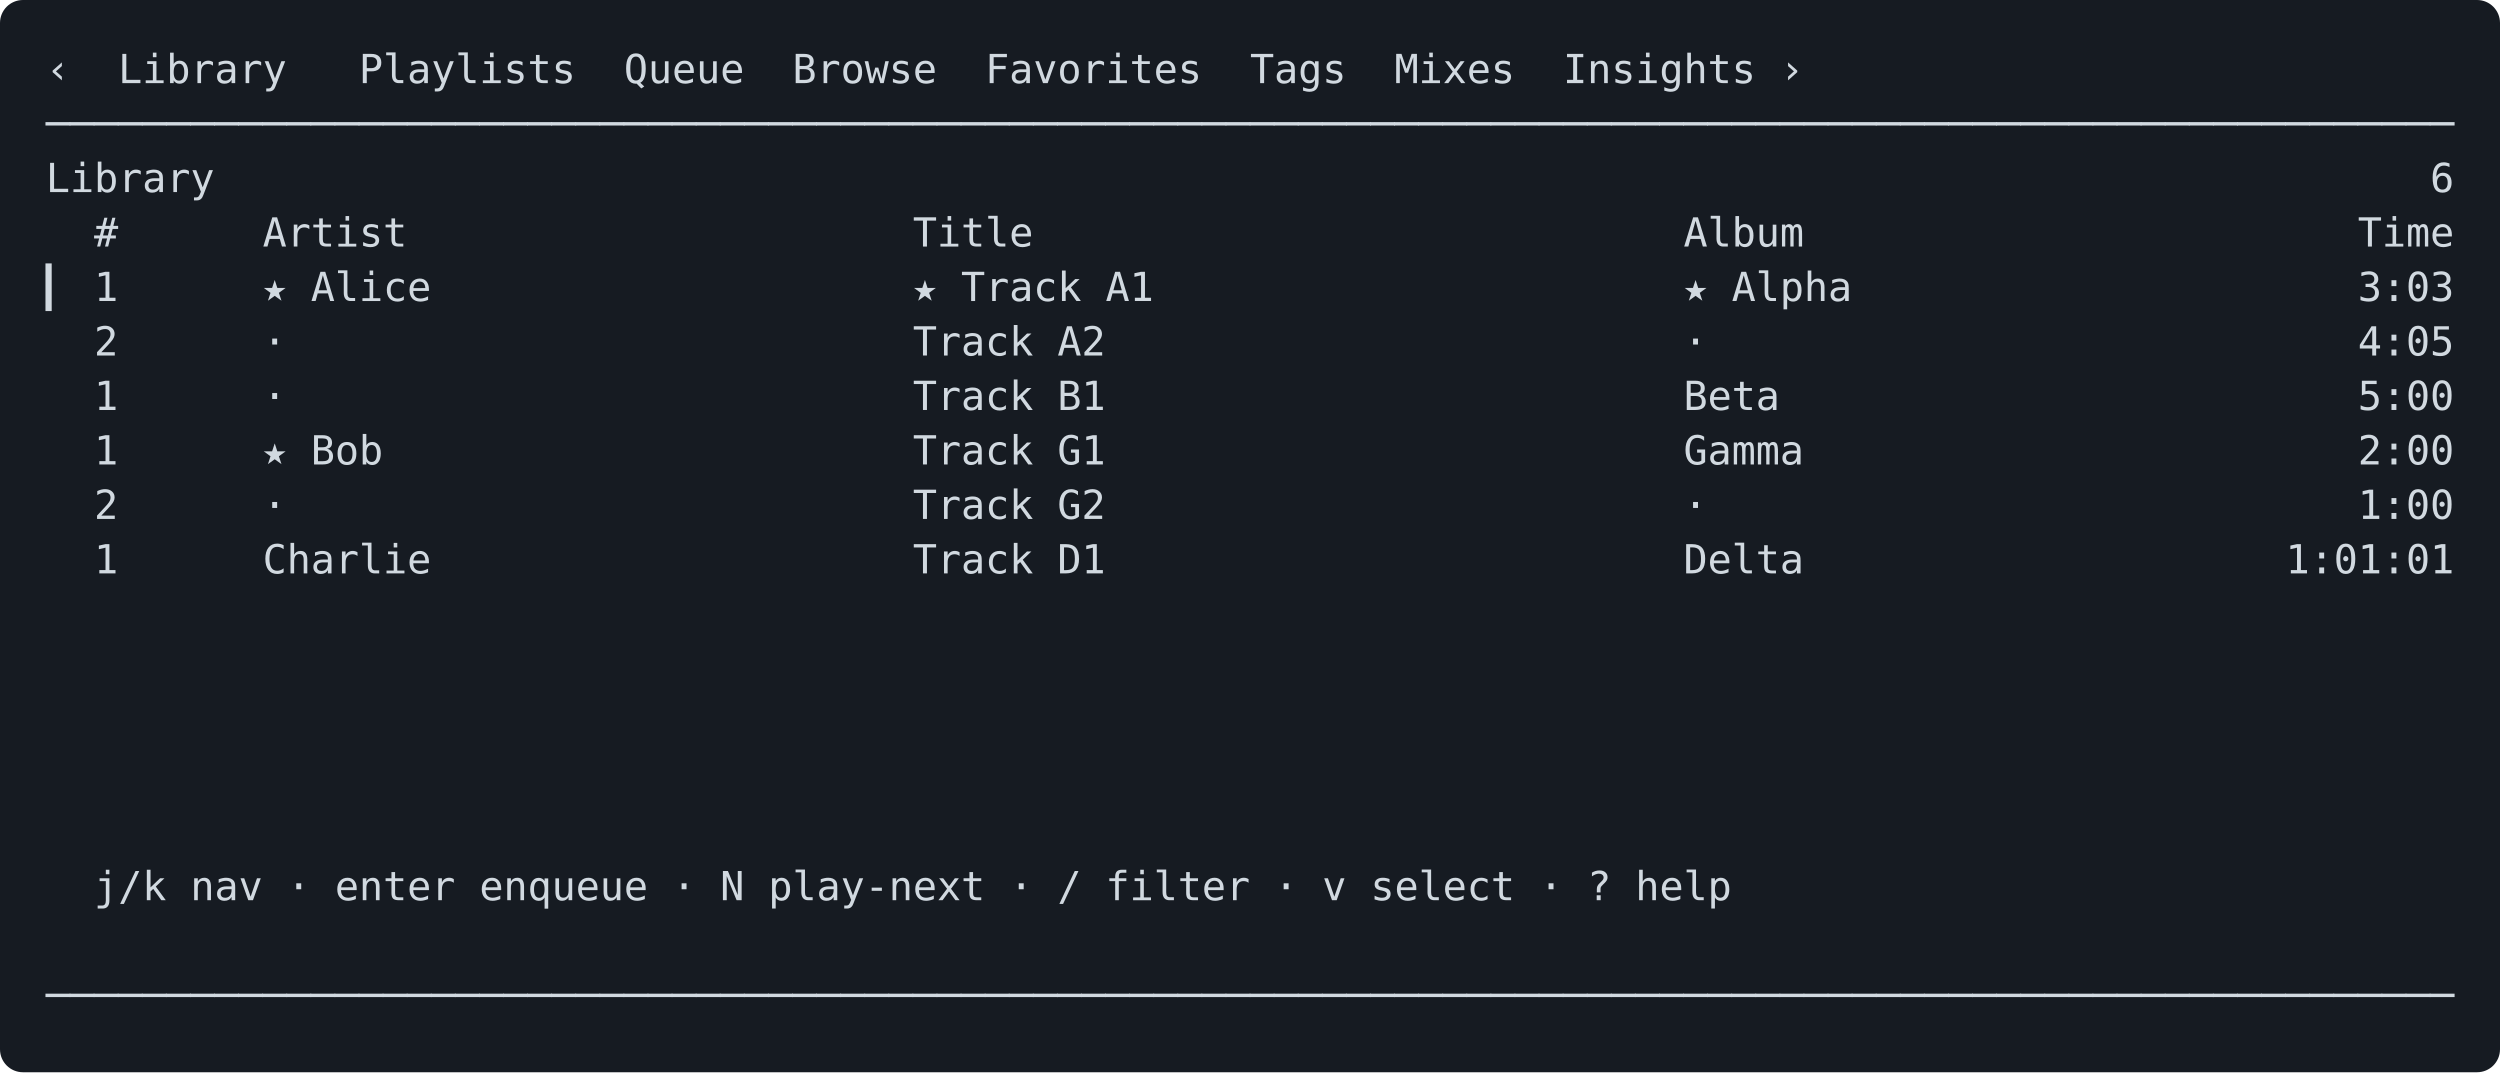
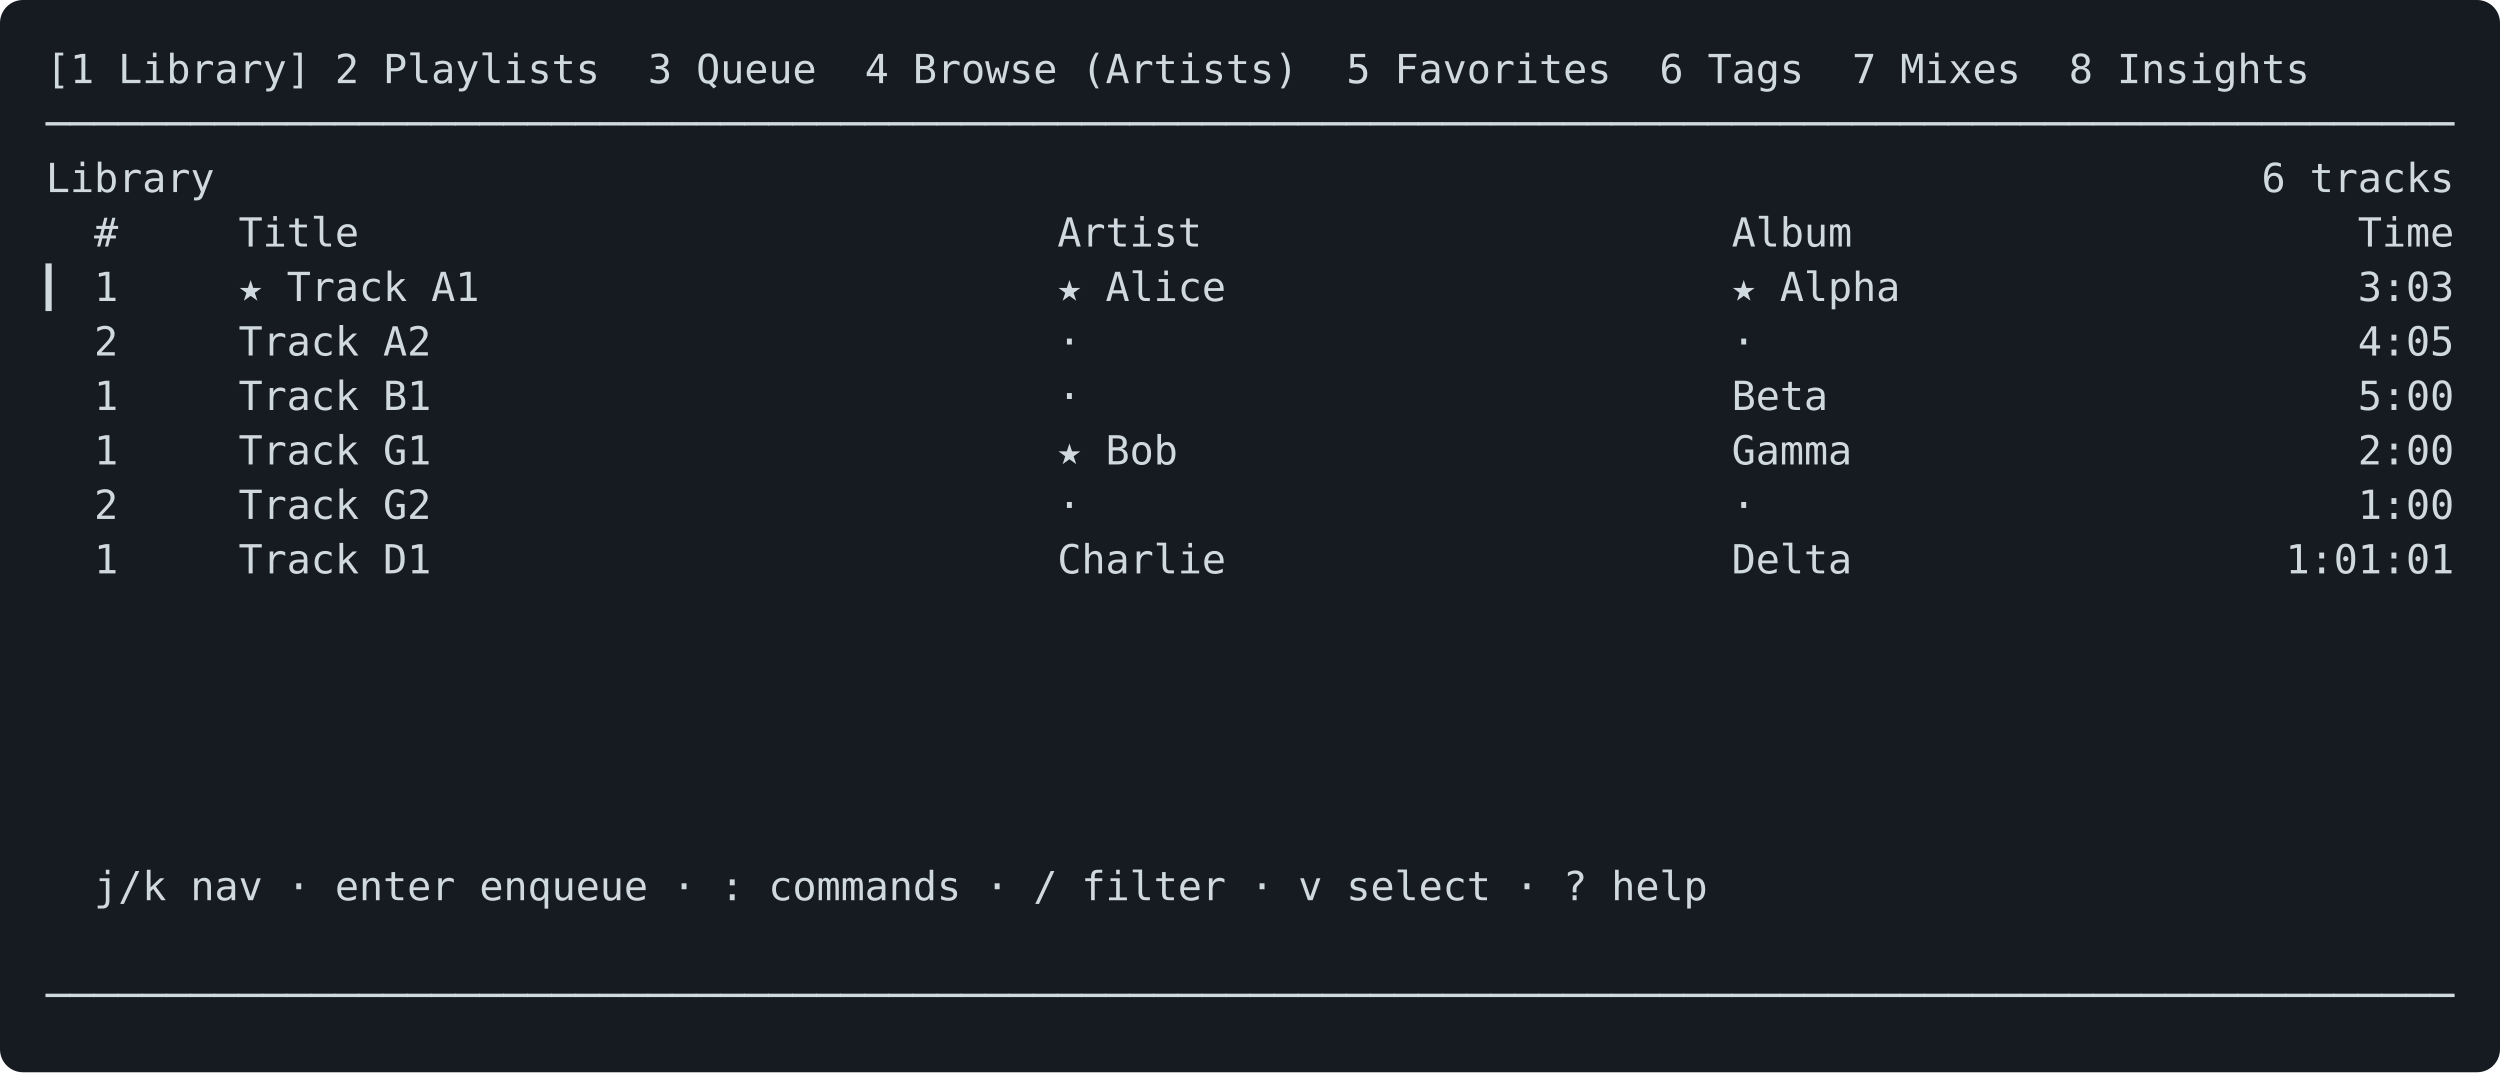
<svg xmlns="http://www.w3.org/2000/svg" width="872" height="374" viewBox="0 0 872 374" role="img" aria-labelledby="title desc">
  <rect width="872" height="374" rx="8" fill="#161b22" />
  <g fill="#d1d9e0" font-family="Menlo,DejaVu Sans Mono,monospace" font-size="14" xml:space="preserve">
    <text x="16" y="29">
-       <tspan x="16.0">‹</tspan>
+       <tspan x="16.0">[</tspan>
+       <tspan x="24.4">1</tspan>
      <tspan x="41.2">L</tspan>
      <tspan x="49.6">i</tspan>
      <tspan x="58.0">b</tspan>
      <tspan x="66.4">r</tspan>
      <tspan x="74.8">a</tspan>
      <tspan x="83.2">r</tspan>
      <tspan x="91.6">y</tspan>
-       <tspan x="125.2">P</tspan>
-       <tspan x="133.6">l</tspan>
-       <tspan x="142.0">a</tspan>
-       <tspan x="150.4">y</tspan>
-       <tspan x="158.8">l</tspan>
-       <tspan x="167.2">i</tspan>
-       <tspan x="175.6">s</tspan>
-       <tspan x="184.0">t</tspan>
-       <tspan x="192.4">s</tspan>
-       <tspan x="217.6">Q</tspan>
-       <tspan x="226.0">u</tspan>
-       <tspan x="234.4">e</tspan>
-       <tspan x="242.8">u</tspan>
-       <tspan x="251.2">e</tspan>
-       <tspan x="276.4">B</tspan>
-       <tspan x="284.8">r</tspan>
-       <tspan x="293.2">o</tspan>
-       <tspan x="301.6">w</tspan>
-       <tspan x="310.0">s</tspan>
-       <tspan x="318.4">e</tspan>
-       <tspan x="343.6">F</tspan>
-       <tspan x="352.0">a</tspan>
-       <tspan x="360.4">v</tspan>
-       <tspan x="368.8">o</tspan>
-       <tspan x="377.2">r</tspan>
-       <tspan x="385.6">i</tspan>
-       <tspan x="394.0">t</tspan>
-       <tspan x="402.4">e</tspan>
-       <tspan x="410.8">s</tspan>
-       <tspan x="436.0">T</tspan>
-       <tspan x="444.4">a</tspan>
-       <tspan x="452.8">g</tspan>
-       <tspan x="461.2">s</tspan>
-       <tspan x="486.4">M</tspan>
-       <tspan x="494.8">i</tspan>
-       <tspan x="503.2">x</tspan>
-       <tspan x="511.6">e</tspan>
-       <tspan x="520.0">s</tspan>
-       <tspan x="545.2">I</tspan>
-       <tspan x="553.6">n</tspan>
-       <tspan x="562.0">s</tspan>
-       <tspan x="570.4">i</tspan>
-       <tspan x="578.8">g</tspan>
-       <tspan x="587.2">h</tspan>
-       <tspan x="595.6">t</tspan>
-       <tspan x="604.0">s</tspan>
-       <tspan x="620.8">›</tspan>
+       <tspan x="100.0">]</tspan>
+       <tspan x="116.8">2</tspan>
+       <tspan x="133.6">P</tspan>
+       <tspan x="142.0">l</tspan>
+       <tspan x="150.4">a</tspan>
+       <tspan x="158.8">y</tspan>
+       <tspan x="167.2">l</tspan>
+       <tspan x="175.6">i</tspan>
+       <tspan x="184.0">s</tspan>
+       <tspan x="192.4">t</tspan>
+       <tspan x="200.8">s</tspan>
+       <tspan x="226.0">3</tspan>
+       <tspan x="242.8">Q</tspan>
+       <tspan x="251.2">u</tspan>
+       <tspan x="259.6">e</tspan>
+       <tspan x="268.0">u</tspan>
+       <tspan x="276.4">e</tspan>
+       <tspan x="301.6">4</tspan>
+       <tspan x="318.4">B</tspan>
+       <tspan x="326.8">r</tspan>
+       <tspan x="335.2">o</tspan>
+       <tspan x="343.6">w</tspan>
+       <tspan x="352.0">s</tspan>
+       <tspan x="360.4">e</tspan>
+       <tspan x="377.2">(</tspan>
+       <tspan x="385.6">A</tspan>
+       <tspan x="394.0">r</tspan>
+       <tspan x="402.4">t</tspan>
+       <tspan x="410.8">i</tspan>
+       <tspan x="419.2">s</tspan>
+       <tspan x="427.6">t</tspan>
+       <tspan x="436.0">s</tspan>
+       <tspan x="444.4">)</tspan>
+       <tspan x="469.6">5</tspan>
+       <tspan x="486.4">F</tspan>
+       <tspan x="494.8">a</tspan>
+       <tspan x="503.2">v</tspan>
+       <tspan x="511.6">o</tspan>
+       <tspan x="520.0">r</tspan>
+       <tspan x="528.4">i</tspan>
+       <tspan x="536.8">t</tspan>
+       <tspan x="545.2">e</tspan>
+       <tspan x="553.6">s</tspan>
+       <tspan x="578.8">6</tspan>
+       <tspan x="595.6">T</tspan>
+       <tspan x="604.0">a</tspan>
+       <tspan x="612.4">g</tspan>
+       <tspan x="620.8">s</tspan>
+       <tspan x="646.0">7</tspan>
+       <tspan x="662.8">M</tspan>
+       <tspan x="671.2">i</tspan>
+       <tspan x="679.6">x</tspan>
+       <tspan x="688.0">e</tspan>
+       <tspan x="696.4">s</tspan>
+       <tspan x="721.6">8</tspan>
+       <tspan x="738.4">I</tspan>
+       <tspan x="746.8">n</tspan>
+       <tspan x="755.2">s</tspan>
+       <tspan x="763.6">i</tspan>
+       <tspan x="772.0">g</tspan>
+       <tspan x="780.4">h</tspan>
+       <tspan x="788.8">t</tspan>
+       <tspan x="797.2">s</tspan>
    </text>
    <text x="16" y="48">
      <tspan x="16.0">─</tspan>
      <tspan x="24.4">─</tspan>
      <tspan x="32.8">─</tspan>
      <tspan x="41.2">─</tspan>
      <tspan x="49.6">─</tspan>
      <tspan x="58.0">─</tspan>
      <tspan x="66.4">─</tspan>
      <tspan x="74.8">─</tspan>
      <tspan x="83.2">─</tspan>
      <tspan x="91.6">─</tspan>
      <tspan x="100.0">─</tspan>
      <tspan x="108.4">─</tspan>
      <tspan x="116.8">─</tspan>
      <tspan x="125.2">─</tspan>
      <tspan x="133.6">─</tspan>
      <tspan x="142.0">─</tspan>
      <tspan x="150.4">─</tspan>
      <tspan x="158.8">─</tspan>
      <tspan x="167.2">─</tspan>
      <tspan x="175.6">─</tspan>
      <tspan x="184.0">─</tspan>
      <tspan x="192.4">─</tspan>
      <tspan x="200.8">─</tspan>
      <tspan x="209.2">─</tspan>
      <tspan x="217.6">─</tspan>
      <tspan x="226.0">─</tspan>
      <tspan x="234.4">─</tspan>
      <tspan x="242.8">─</tspan>
      <tspan x="251.2">─</tspan>
      <tspan x="259.6">─</tspan>
      <tspan x="268.0">─</tspan>
      <tspan x="276.4">─</tspan>
      <tspan x="284.8">─</tspan>
      <tspan x="293.2">─</tspan>
      <tspan x="301.6">─</tspan>
      <tspan x="310.0">─</tspan>
      <tspan x="318.4">─</tspan>
      <tspan x="326.8">─</tspan>
      <tspan x="335.2">─</tspan>
      <tspan x="343.6">─</tspan>
      <tspan x="352.0">─</tspan>
      <tspan x="360.4">─</tspan>
      <tspan x="368.8">─</tspan>
      <tspan x="377.2">─</tspan>
      <tspan x="385.6">─</tspan>
      <tspan x="394.0">─</tspan>
      <tspan x="402.4">─</tspan>
      <tspan x="410.8">─</tspan>
      <tspan x="419.2">─</tspan>
      <tspan x="427.6">─</tspan>
      <tspan x="436.0">─</tspan>
      <tspan x="444.4">─</tspan>
      <tspan x="452.8">─</tspan>
      <tspan x="461.2">─</tspan>
      <tspan x="469.6">─</tspan>
      <tspan x="478.0">─</tspan>
      <tspan x="486.4">─</tspan>
      <tspan x="494.8">─</tspan>
      <tspan x="503.2">─</tspan>
      <tspan x="511.6">─</tspan>
      <tspan x="520.0">─</tspan>
      <tspan x="528.4">─</tspan>
      <tspan x="536.8">─</tspan>
      <tspan x="545.2">─</tspan>
      <tspan x="553.6">─</tspan>
      <tspan x="562.0">─</tspan>
      <tspan x="570.4">─</tspan>
      <tspan x="578.8">─</tspan>
      <tspan x="587.2">─</tspan>
      <tspan x="595.6">─</tspan>
      <tspan x="604.0">─</tspan>
      <tspan x="612.4">─</tspan>
      <tspan x="620.8">─</tspan>
      <tspan x="629.2">─</tspan>
      <tspan x="637.6">─</tspan>
      <tspan x="646.0">─</tspan>
      <tspan x="654.4">─</tspan>
      <tspan x="662.8">─</tspan>
      <tspan x="671.2">─</tspan>
      <tspan x="679.6">─</tspan>
      <tspan x="688.0">─</tspan>
      <tspan x="696.4">─</tspan>
      <tspan x="704.8">─</tspan>
      <tspan x="713.2">─</tspan>
      <tspan x="721.6">─</tspan>
      <tspan x="730.0">─</tspan>
      <tspan x="738.4">─</tspan>
      <tspan x="746.8">─</tspan>
      <tspan x="755.2">─</tspan>
      <tspan x="763.6">─</tspan>
      <tspan x="772.0">─</tspan>
      <tspan x="780.4">─</tspan>
      <tspan x="788.8">─</tspan>
      <tspan x="797.2">─</tspan>
      <tspan x="805.6">─</tspan>
      <tspan x="814.0">─</tspan>
      <tspan x="822.4">─</tspan>
      <tspan x="830.8">─</tspan>
      <tspan x="839.2">─</tspan>
      <tspan x="847.6">─</tspan>
    </text>
    <text x="16" y="67">
      <tspan x="16.0">L</tspan>
      <tspan x="24.4">i</tspan>
      <tspan x="32.8">b</tspan>
      <tspan x="41.2">r</tspan>
      <tspan x="49.6">a</tspan>
      <tspan x="58.0">r</tspan>
      <tspan x="66.4">y</tspan>
-       <tspan x="847.6">6</tspan>
+       <tspan x="788.8">6</tspan>
+       <tspan x="805.6">t</tspan>
+       <tspan x="814.0">r</tspan>
+       <tspan x="822.4">a</tspan>
+       <tspan x="830.8">c</tspan>
+       <tspan x="839.2">k</tspan>
+       <tspan x="847.6">s</tspan>
    </text>
    <text x="16" y="86">
      <tspan x="32.8">#</tspan>
-       <tspan x="91.6">A</tspan>
-       <tspan x="100.0">r</tspan>
-       <tspan x="108.4">t</tspan>
-       <tspan x="116.8">i</tspan>
-       <tspan x="125.2">s</tspan>
-       <tspan x="133.6">t</tspan>
-       <tspan x="318.4">T</tspan>
-       <tspan x="326.8">i</tspan>
-       <tspan x="335.2">t</tspan>
-       <tspan x="343.6">l</tspan>
-       <tspan x="352.0">e</tspan>
-       <tspan x="587.2">A</tspan>
-       <tspan x="595.6">l</tspan>
-       <tspan x="604.0">b</tspan>
-       <tspan x="612.4">u</tspan>
-       <tspan x="620.8">m</tspan>
+       <tspan x="83.2">T</tspan>
+       <tspan x="91.6">i</tspan>
+       <tspan x="100.0">t</tspan>
+       <tspan x="108.4">l</tspan>
+       <tspan x="116.8">e</tspan>
+       <tspan x="368.8">A</tspan>
+       <tspan x="377.2">r</tspan>
+       <tspan x="385.6">t</tspan>
+       <tspan x="394.0">i</tspan>
+       <tspan x="402.4">s</tspan>
+       <tspan x="410.8">t</tspan>
+       <tspan x="604.0">A</tspan>
+       <tspan x="612.4">l</tspan>
+       <tspan x="620.8">b</tspan>
+       <tspan x="629.2">u</tspan>
+       <tspan x="637.6">m</tspan>
      <tspan x="822.4">T</tspan>
      <tspan x="830.8">i</tspan>
      <tspan x="839.2">m</tspan>
      <tspan x="847.6">e</tspan>
    </text>
    <text x="16" y="105">
      <tspan x="16.0">▎</tspan>
      <tspan x="32.8">1</tspan>
-       <tspan x="91.6">★</tspan>
-       <tspan x="108.4">A</tspan>
-       <tspan x="116.8">l</tspan>
-       <tspan x="125.2">i</tspan>
-       <tspan x="133.6">c</tspan>
-       <tspan x="142.0">e</tspan>
-       <tspan x="318.4">★</tspan>
-       <tspan x="335.2">T</tspan>
-       <tspan x="343.6">r</tspan>
-       <tspan x="352.0">a</tspan>
-       <tspan x="360.4">c</tspan>
-       <tspan x="368.8">k</tspan>
+       <tspan x="83.2">★</tspan>
+       <tspan x="100.0">T</tspan>
+       <tspan x="108.4">r</tspan>
+       <tspan x="116.8">a</tspan>
+       <tspan x="125.2">c</tspan>
+       <tspan x="133.6">k</tspan>
+       <tspan x="150.4">A</tspan>
+       <tspan x="158.8">1</tspan>
+       <tspan x="368.8">★</tspan>
      <tspan x="385.6">A</tspan>
-       <tspan x="394.0">1</tspan>
-       <tspan x="587.2">★</tspan>
-       <tspan x="604.0">A</tspan>
-       <tspan x="612.4">l</tspan>
-       <tspan x="620.8">p</tspan>
-       <tspan x="629.2">h</tspan>
-       <tspan x="637.6">a</tspan>
+       <tspan x="394.0">l</tspan>
+       <tspan x="402.4">i</tspan>
+       <tspan x="410.8">c</tspan>
+       <tspan x="419.2">e</tspan>
+       <tspan x="604.0">★</tspan>
+       <tspan x="620.8">A</tspan>
+       <tspan x="629.2">l</tspan>
+       <tspan x="637.6">p</tspan>
+       <tspan x="646.0">h</tspan>
+       <tspan x="654.4">a</tspan>
      <tspan x="822.4">3</tspan>
      <tspan x="830.8">:</tspan>
      <tspan x="839.2">0</tspan>
      <tspan x="847.6">3</tspan>
    </text>
    <text x="16" y="124">
      <tspan x="32.8">2</tspan>
-       <tspan x="91.6">·</tspan>
-       <tspan x="318.4">T</tspan>
-       <tspan x="326.8">r</tspan>
-       <tspan x="335.2">a</tspan>
-       <tspan x="343.6">c</tspan>
-       <tspan x="352.0">k</tspan>
-       <tspan x="368.8">A</tspan>
-       <tspan x="377.2">2</tspan>
-       <tspan x="587.2">·</tspan>
+       <tspan x="83.2">T</tspan>
+       <tspan x="91.6">r</tspan>
+       <tspan x="100.0">a</tspan>
+       <tspan x="108.4">c</tspan>
+       <tspan x="116.8">k</tspan>
+       <tspan x="133.6">A</tspan>
+       <tspan x="142.0">2</tspan>
+       <tspan x="368.8">·</tspan>
+       <tspan x="604.0">·</tspan>
      <tspan x="822.4">4</tspan>
      <tspan x="830.8">:</tspan>
      <tspan x="839.2">0</tspan>
      <tspan x="847.6">5</tspan>
    </text>
    <text x="16" y="143">
      <tspan x="32.8">1</tspan>
-       <tspan x="91.6">·</tspan>
-       <tspan x="318.4">T</tspan>
-       <tspan x="326.8">r</tspan>
-       <tspan x="335.2">a</tspan>
-       <tspan x="343.6">c</tspan>
-       <tspan x="352.0">k</tspan>
-       <tspan x="368.8">B</tspan>
-       <tspan x="377.2">1</tspan>
-       <tspan x="587.2">B</tspan>
-       <tspan x="595.6">e</tspan>
-       <tspan x="604.0">t</tspan>
-       <tspan x="612.4">a</tspan>
+       <tspan x="83.2">T</tspan>
+       <tspan x="91.6">r</tspan>
+       <tspan x="100.0">a</tspan>
+       <tspan x="108.4">c</tspan>
+       <tspan x="116.8">k</tspan>
+       <tspan x="133.6">B</tspan>
+       <tspan x="142.0">1</tspan>
+       <tspan x="368.8">·</tspan>
+       <tspan x="604.0">B</tspan>
+       <tspan x="612.4">e</tspan>
+       <tspan x="620.8">t</tspan>
+       <tspan x="629.2">a</tspan>
      <tspan x="822.4">5</tspan>
      <tspan x="830.8">:</tspan>
      <tspan x="839.2">0</tspan>
      <tspan x="847.6">0</tspan>
    </text>
    <text x="16" y="162">
      <tspan x="32.8">1</tspan>
-       <tspan x="91.6">★</tspan>
-       <tspan x="108.4">B</tspan>
-       <tspan x="116.8">o</tspan>
-       <tspan x="125.2">b</tspan>
-       <tspan x="318.4">T</tspan>
-       <tspan x="326.8">r</tspan>
-       <tspan x="335.2">a</tspan>
-       <tspan x="343.6">c</tspan>
-       <tspan x="352.0">k</tspan>
-       <tspan x="368.8">G</tspan>
-       <tspan x="377.2">1</tspan>
-       <tspan x="587.2">G</tspan>
-       <tspan x="595.6">a</tspan>
-       <tspan x="604.0">m</tspan>
-       <tspan x="612.4">m</tspan>
-       <tspan x="620.8">a</tspan>
+       <tspan x="83.2">T</tspan>
+       <tspan x="91.6">r</tspan>
+       <tspan x="100.0">a</tspan>
+       <tspan x="108.4">c</tspan>
+       <tspan x="116.8">k</tspan>
+       <tspan x="133.6">G</tspan>
+       <tspan x="142.0">1</tspan>
+       <tspan x="368.8">★</tspan>
+       <tspan x="385.6">B</tspan>
+       <tspan x="394.0">o</tspan>
+       <tspan x="402.4">b</tspan>
+       <tspan x="604.0">G</tspan>
+       <tspan x="612.4">a</tspan>
+       <tspan x="620.8">m</tspan>
+       <tspan x="629.2">m</tspan>
+       <tspan x="637.6">a</tspan>
      <tspan x="822.4">2</tspan>
      <tspan x="830.8">:</tspan>
      <tspan x="839.2">0</tspan>
      <tspan x="847.6">0</tspan>
    </text>
    <text x="16" y="181">
      <tspan x="32.8">2</tspan>
-       <tspan x="91.6">·</tspan>
-       <tspan x="318.4">T</tspan>
-       <tspan x="326.8">r</tspan>
-       <tspan x="335.2">a</tspan>
-       <tspan x="343.6">c</tspan>
-       <tspan x="352.0">k</tspan>
-       <tspan x="368.8">G</tspan>
-       <tspan x="377.2">2</tspan>
-       <tspan x="587.2">·</tspan>
+       <tspan x="83.2">T</tspan>
+       <tspan x="91.6">r</tspan>
+       <tspan x="100.0">a</tspan>
+       <tspan x="108.4">c</tspan>
+       <tspan x="116.8">k</tspan>
+       <tspan x="133.6">G</tspan>
+       <tspan x="142.0">2</tspan>
+       <tspan x="368.8">·</tspan>
+       <tspan x="604.0">·</tspan>
      <tspan x="822.4">1</tspan>
      <tspan x="830.8">:</tspan>
      <tspan x="839.2">0</tspan>
      <tspan x="847.6">0</tspan>
    </text>
    <text x="16" y="200">
      <tspan x="32.8">1</tspan>
-       <tspan x="91.6">C</tspan>
-       <tspan x="100.0">h</tspan>
-       <tspan x="108.4">a</tspan>
-       <tspan x="116.8">r</tspan>
-       <tspan x="125.2">l</tspan>
-       <tspan x="133.6">i</tspan>
-       <tspan x="142.0">e</tspan>
-       <tspan x="318.4">T</tspan>
-       <tspan x="326.8">r</tspan>
-       <tspan x="335.2">a</tspan>
-       <tspan x="343.6">c</tspan>
-       <tspan x="352.0">k</tspan>
-       <tspan x="368.8">D</tspan>
-       <tspan x="377.2">1</tspan>
-       <tspan x="587.2">D</tspan>
-       <tspan x="595.6">e</tspan>
-       <tspan x="604.0">l</tspan>
-       <tspan x="612.4">t</tspan>
-       <tspan x="620.8">a</tspan>
+       <tspan x="83.2">T</tspan>
+       <tspan x="91.6">r</tspan>
+       <tspan x="100.0">a</tspan>
+       <tspan x="108.4">c</tspan>
+       <tspan x="116.8">k</tspan>
+       <tspan x="133.6">D</tspan>
+       <tspan x="142.0">1</tspan>
+       <tspan x="368.8">C</tspan>
+       <tspan x="377.2">h</tspan>
+       <tspan x="385.6">a</tspan>
+       <tspan x="394.0">r</tspan>
+       <tspan x="402.4">l</tspan>
+       <tspan x="410.8">i</tspan>
+       <tspan x="419.2">e</tspan>
+       <tspan x="604.0">D</tspan>
+       <tspan x="612.4">e</tspan>
+       <tspan x="620.8">l</tspan>
+       <tspan x="629.2">t</tspan>
+       <tspan x="637.6">a</tspan>
      <tspan x="797.2">1</tspan>
      <tspan x="805.6">:</tspan>
      <tspan x="814.0">0</tspan>
      <tspan x="822.4">1</tspan>
      <tspan x="830.8">:</tspan>
      <tspan x="839.2">0</tspan>
      <tspan x="847.6">1</tspan>
    </text>
    <text x="16" y="219" />
    <text x="16" y="238" />
    <text x="16" y="257" />
    <text x="16" y="276" />
    <text x="16" y="295" />
    <text x="16" y="314">
      <tspan x="32.8">j</tspan>
      <tspan x="41.2">/</tspan>
      <tspan x="49.6">k</tspan>
      <tspan x="66.4">n</tspan>
      <tspan x="74.8">a</tspan>
      <tspan x="83.2">v</tspan>
      <tspan x="100.0">·</tspan>
      <tspan x="116.8">e</tspan>
      <tspan x="125.2">n</tspan>
      <tspan x="133.6">t</tspan>
      <tspan x="142.0">e</tspan>
      <tspan x="150.4">r</tspan>
      <tspan x="167.2">e</tspan>
      <tspan x="175.6">n</tspan>
      <tspan x="184.0">q</tspan>
      <tspan x="192.4">u</tspan>
      <tspan x="200.8">e</tspan>
      <tspan x="209.2">u</tspan>
      <tspan x="217.6">e</tspan>
      <tspan x="234.4">·</tspan>
-       <tspan x="251.2">N</tspan>
-       <tspan x="268.0">p</tspan>
-       <tspan x="276.4">l</tspan>
-       <tspan x="284.8">a</tspan>
-       <tspan x="293.2">y</tspan>
-       <tspan x="301.6">-</tspan>
+       <tspan x="251.2">:</tspan>
+       <tspan x="268.0">c</tspan>
+       <tspan x="276.4">o</tspan>
+       <tspan x="284.8">m</tspan>
+       <tspan x="293.2">m</tspan>
+       <tspan x="301.6">a</tspan>
      <tspan x="310.0">n</tspan>
-       <tspan x="318.4">e</tspan>
-       <tspan x="326.8">x</tspan>
-       <tspan x="335.2">t</tspan>
-       <tspan x="352.0">·</tspan>
-       <tspan x="368.8">/</tspan>
-       <tspan x="385.6">f</tspan>
-       <tspan x="394.0">i</tspan>
-       <tspan x="402.4">l</tspan>
-       <tspan x="410.8">t</tspan>
-       <tspan x="419.2">e</tspan>
-       <tspan x="427.6">r</tspan>
-       <tspan x="444.4">·</tspan>
-       <tspan x="461.2">v</tspan>
-       <tspan x="478.0">s</tspan>
-       <tspan x="486.4">e</tspan>
-       <tspan x="494.8">l</tspan>
-       <tspan x="503.2">e</tspan>
-       <tspan x="511.6">c</tspan>
-       <tspan x="520.0">t</tspan>
-       <tspan x="536.8">·</tspan>
-       <tspan x="553.6">?</tspan>
-       <tspan x="570.4">h</tspan>
-       <tspan x="578.8">e</tspan>
-       <tspan x="587.2">l</tspan>
-       <tspan x="595.6">p</tspan>
+       <tspan x="318.4">d</tspan>
+       <tspan x="326.8">s</tspan>
+       <tspan x="343.6">·</tspan>
+       <tspan x="360.4">/</tspan>
+       <tspan x="377.2">f</tspan>
+       <tspan x="385.6">i</tspan>
+       <tspan x="394.0">l</tspan>
+       <tspan x="402.4">t</tspan>
+       <tspan x="410.8">e</tspan>
+       <tspan x="419.2">r</tspan>
+       <tspan x="436.0">·</tspan>
+       <tspan x="452.8">v</tspan>
+       <tspan x="469.6">s</tspan>
+       <tspan x="478.0">e</tspan>
+       <tspan x="486.4">l</tspan>
+       <tspan x="494.8">e</tspan>
+       <tspan x="503.2">c</tspan>
+       <tspan x="511.6">t</tspan>
+       <tspan x="528.4">·</tspan>
+       <tspan x="545.2">?</tspan>
+       <tspan x="562.0">h</tspan>
+       <tspan x="570.4">e</tspan>
+       <tspan x="578.8">l</tspan>
+       <tspan x="587.2">p</tspan>
    </text>
    <text x="16" y="333" />
    <text x="16" y="352">
      <tspan x="16.0">─</tspan>
      <tspan x="24.4">─</tspan>
      <tspan x="32.8">─</tspan>
      <tspan x="41.2">─</tspan>
      <tspan x="49.6">─</tspan>
      <tspan x="58.0">─</tspan>
      <tspan x="66.4">─</tspan>
      <tspan x="74.8">─</tspan>
      <tspan x="83.2">─</tspan>
      <tspan x="91.6">─</tspan>
      <tspan x="100.0">─</tspan>
      <tspan x="108.4">─</tspan>
      <tspan x="116.8">─</tspan>
      <tspan x="125.2">─</tspan>
      <tspan x="133.6">─</tspan>
      <tspan x="142.0">─</tspan>
      <tspan x="150.4">─</tspan>
      <tspan x="158.8">─</tspan>
      <tspan x="167.2">─</tspan>
      <tspan x="175.6">─</tspan>
      <tspan x="184.0">─</tspan>
      <tspan x="192.4">─</tspan>
      <tspan x="200.8">─</tspan>
      <tspan x="209.2">─</tspan>
      <tspan x="217.6">─</tspan>
      <tspan x="226.0">─</tspan>
      <tspan x="234.4">─</tspan>
      <tspan x="242.8">─</tspan>
      <tspan x="251.2">─</tspan>
      <tspan x="259.6">─</tspan>
      <tspan x="268.0">─</tspan>
      <tspan x="276.4">─</tspan>
      <tspan x="284.8">─</tspan>
      <tspan x="293.2">─</tspan>
      <tspan x="301.6">─</tspan>
      <tspan x="310.0">─</tspan>
      <tspan x="318.4">─</tspan>
      <tspan x="326.8">─</tspan>
      <tspan x="335.2">─</tspan>
      <tspan x="343.6">─</tspan>
      <tspan x="352.0">─</tspan>
      <tspan x="360.4">─</tspan>
      <tspan x="368.8">─</tspan>
      <tspan x="377.2">─</tspan>
      <tspan x="385.6">─</tspan>
      <tspan x="394.0">─</tspan>
      <tspan x="402.4">─</tspan>
      <tspan x="410.8">─</tspan>
      <tspan x="419.2">─</tspan>
      <tspan x="427.6">─</tspan>
      <tspan x="436.0">─</tspan>
      <tspan x="444.4">─</tspan>
      <tspan x="452.8">─</tspan>
      <tspan x="461.2">─</tspan>
      <tspan x="469.6">─</tspan>
      <tspan x="478.0">─</tspan>
      <tspan x="486.4">─</tspan>
      <tspan x="494.8">─</tspan>
      <tspan x="503.2">─</tspan>
      <tspan x="511.6">─</tspan>
      <tspan x="520.0">─</tspan>
      <tspan x="528.4">─</tspan>
      <tspan x="536.8">─</tspan>
      <tspan x="545.2">─</tspan>
      <tspan x="553.6">─</tspan>
      <tspan x="562.0">─</tspan>
      <tspan x="570.4">─</tspan>
      <tspan x="578.8">─</tspan>
      <tspan x="587.2">─</tspan>
      <tspan x="595.6">─</tspan>
      <tspan x="604.0">─</tspan>
      <tspan x="612.4">─</tspan>
      <tspan x="620.8">─</tspan>
      <tspan x="629.2">─</tspan>
      <tspan x="637.6">─</tspan>
      <tspan x="646.0">─</tspan>
      <tspan x="654.4">─</tspan>
      <tspan x="662.8">─</tspan>
      <tspan x="671.2">─</tspan>
      <tspan x="679.6">─</tspan>
      <tspan x="688.0">─</tspan>
      <tspan x="696.4">─</tspan>
      <tspan x="704.8">─</tspan>
      <tspan x="713.2">─</tspan>
      <tspan x="721.6">─</tspan>
      <tspan x="730.0">─</tspan>
      <tspan x="738.4">─</tspan>
      <tspan x="746.8">─</tspan>
      <tspan x="755.2">─</tspan>
      <tspan x="763.6">─</tspan>
      <tspan x="772.0">─</tspan>
      <tspan x="780.4">─</tspan>
      <tspan x="788.8">─</tspan>
      <tspan x="797.2">─</tspan>
      <tspan x="805.6">─</tspan>
      <tspan x="814.0">─</tspan>
      <tspan x="822.4">─</tspan>
      <tspan x="830.8">─</tspan>
      <tspan x="839.2">─</tspan>
      <tspan x="847.6">─</tspan>
    </text>
  </g>
</svg>
